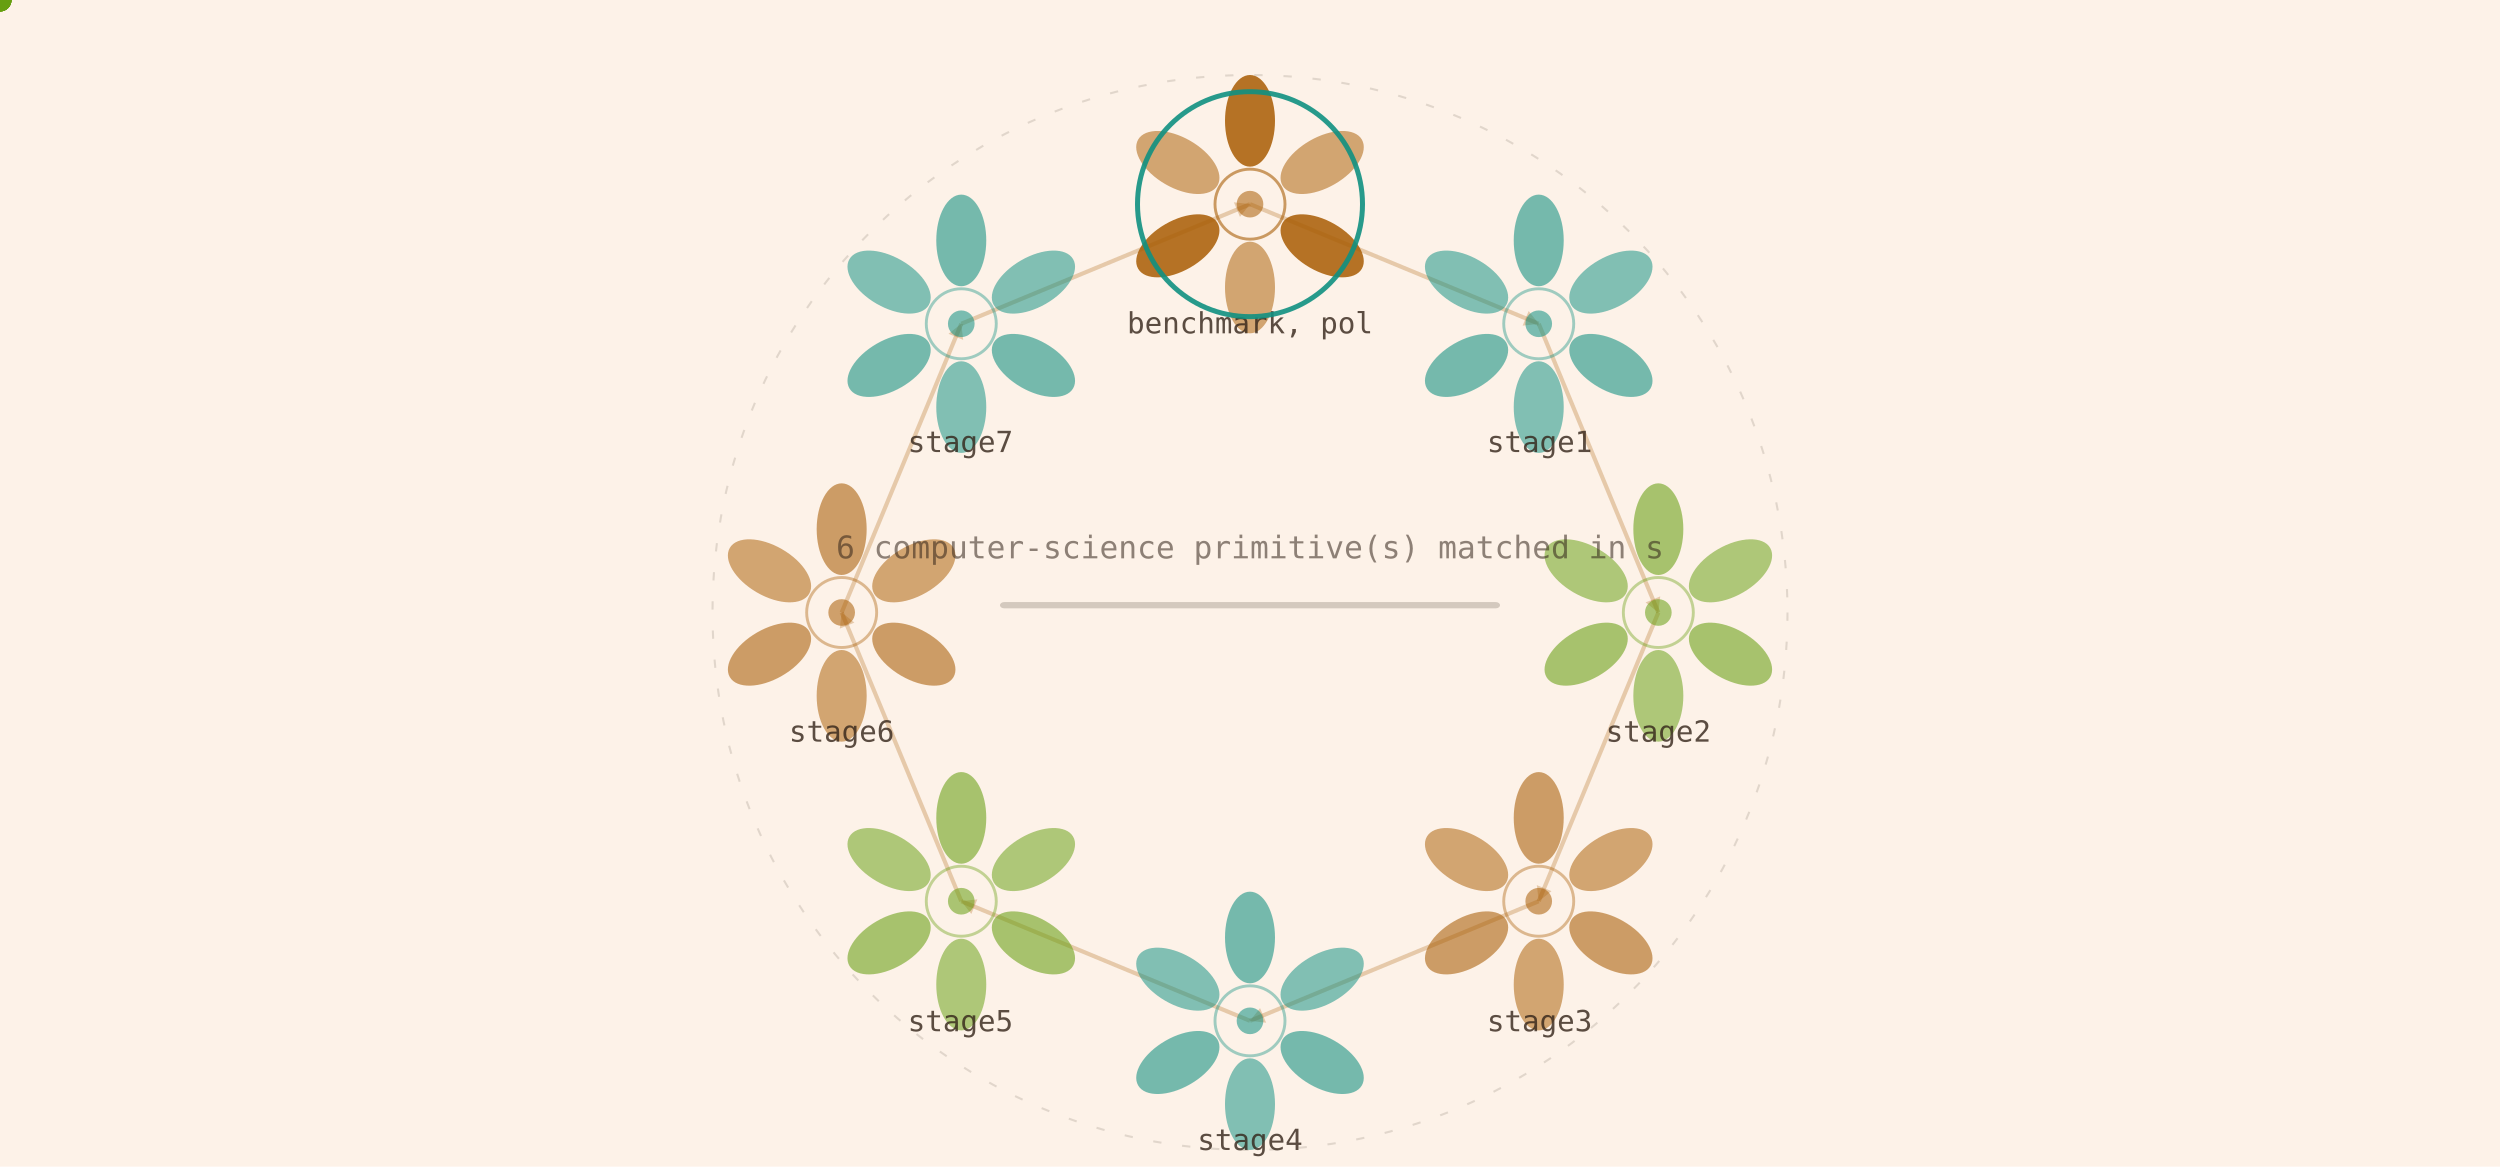
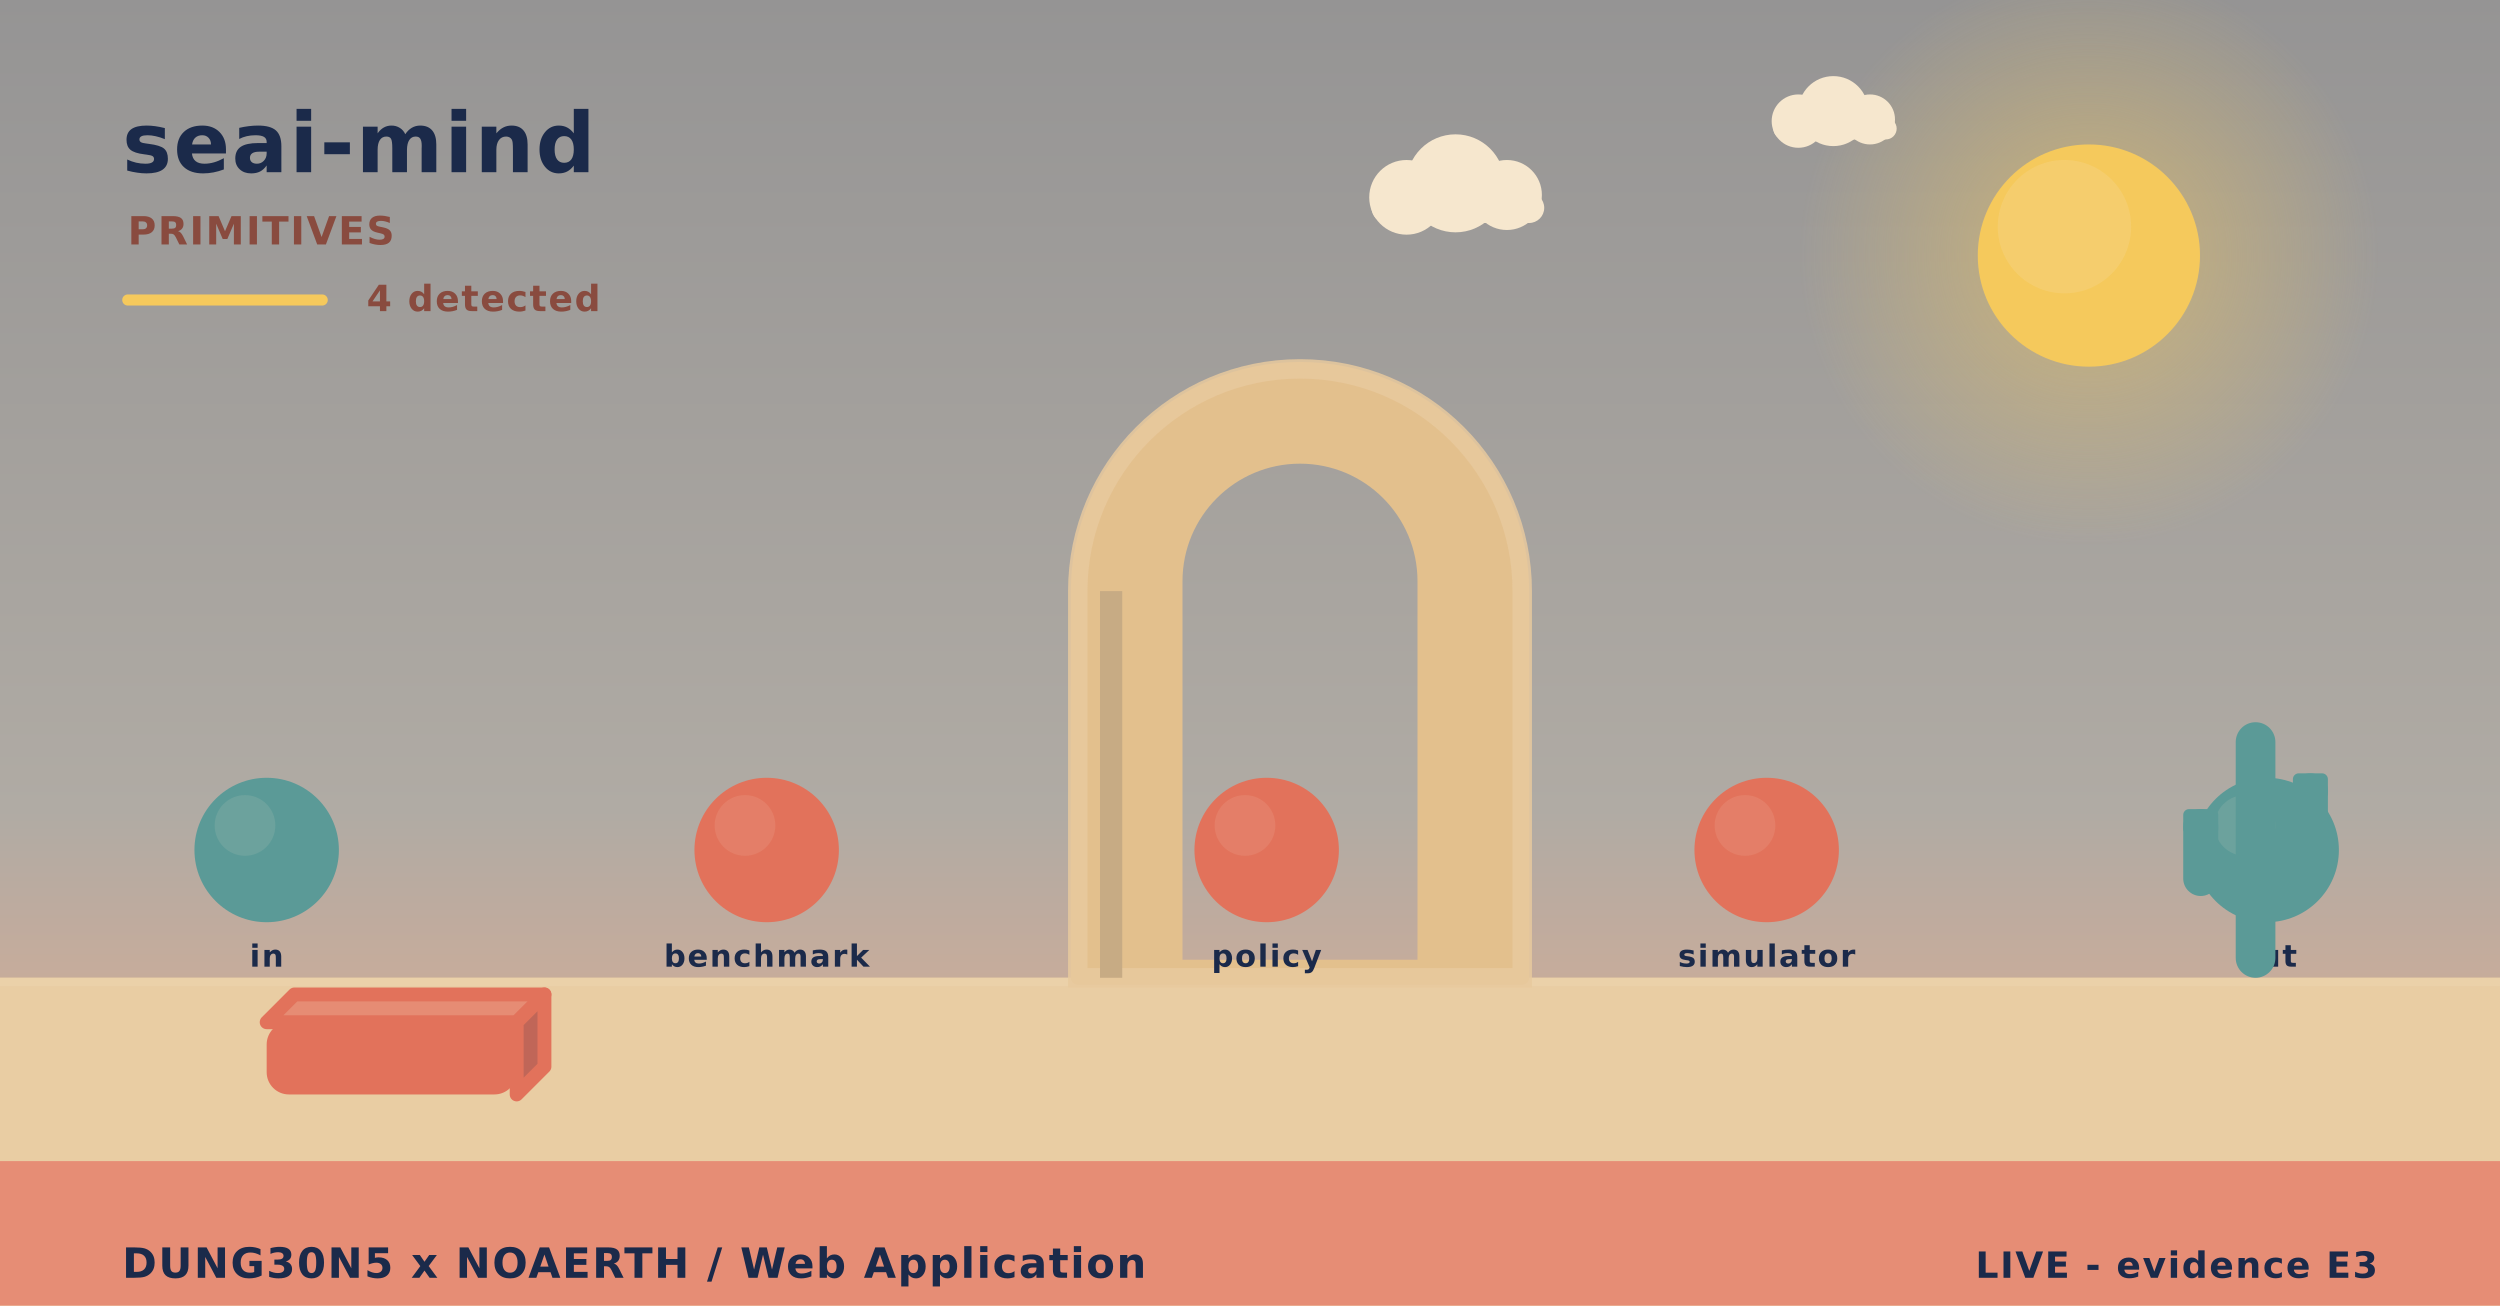
- <svg xmlns="http://www.w3.org/2000/svg" viewBox="0 0 1200 560" width="1200" height="560" role="img" aria-label="seai-mind state machine">
-   <rect width="1200" height="560" fill="#fdf2e8" />
-   <defs>
-     <linearGradient id="gs" x1="0" y1="0" x2="1" y2="1">
-       <stop offset="0%" stop-color="#a95d05" />
-       <stop offset="100%" stop-color="#109081" />
-     </linearGradient>
-   </defs>
-   <circle cx="600.00" cy="294.00" r="258.00" fill="none" stroke="rgba(50,36,24,0.140)" stroke-width="1.00" opacity="1.00" stroke-dasharray="4 10" />
-   <line x1="600.00" y1="98.00" x2="738.59" y2="155.41" stroke="rgba(169,93,5,0.500)" stroke-width="2.00" opacity="0.55" />
-   <polygon points="738.59,155.41 733.76,149.29 730.86,156.32" fill="rgba(169,93,5,0.500)" opacity="0.55" />
-   <g opacity="0.9">
-     <circle cx="0.00" cy="0.00" r="5.50" fill="#679f11" opacity="1.00" />
-     <animateTransform attributeName="transform" type="translate" values="600.00,98.00 738.59,155.41" dur="6.2s" begin="0.0s" repeatCount="indefinite" />
-     <animateTransform attributeName="transform" type="translate" values="738.59,155.41 600.00,98.00" dur="6.2s" begin="3.1s" repeatCount="indefinite" />
+ <svg xmlns="http://www.w3.org/2000/svg" width="900" height="470" viewBox="0 0 900 470" role="img" aria-label="seai-mind - how it behaves">
+   <linearGradient id="skys" x1="0" y1="0" x2="0" y2="1">
+     <stop offset="0" stop-color="#959494" />
+     <stop offset="0.62" stop-color="#b0aba4" />
+     <stop offset="1" stop-color="#f3ad8a" />
+   </linearGradient>
+   <rect width="900" height="470" fill="url(#skys)" />
+   <radialGradient id="suns">
+     <stop offset="0.35" stop-color="#f5c95c" stop-opacity="0.34" />
+     <stop offset="1" stop-color="#f5c95c" stop-opacity="0" />
+   </radialGradient>
+   <circle cx="752" cy="92" r="104" fill="url(#suns)" />
+   <circle cx="752" cy="92" r="40" fill="#f5c95c" />
+   <circle cx="743.2" cy="81.6" r="24" fill="#f5d27e" opacity="0.5" />
+   <g>
+     <circle cx="524" cy="66" r="17.64" fill="#f6e7ce" />
+     <circle cx="506.36" cy="71.04" r="13.44" fill="#f6e7ce" />
+     <circle cx="542.48" cy="70.2" r="12.6" fill="#f6e7ce" />
+     <rect x="493.76" y="69.36" width="62.16" height="10.92" rx="5.46" fill="#f6e7ce" />
+     <animateTransform attributeName="transform" type="translate" values="0 0;24 0;0 0" dur="36s" begin="0s" repeatCount="indefinite" />
  </g>
-   <line x1="738.59" y1="155.41" x2="796.00" y2="294.00" stroke="rgba(169,93,5,0.500)" stroke-width="2.00" opacity="0.55" />
-   <polygon points="796.00,294.00 796.91,286.26 789.89,289.17" fill="rgba(169,93,5,0.500)" opacity="0.55" />
-   <g opacity="0.9">
-     <circle cx="0.00" cy="0.00" r="5.50" fill="#679f11" opacity="1.00" />
-     <animateTransform attributeName="transform" type="translate" values="738.59,155.41 796.00,294.00" dur="6.2s" begin="0.775s" repeatCount="indefinite" />
-     <animateTransform attributeName="transform" type="translate" values="796.00,294.00 738.59,155.41" dur="6.2s" begin="3.875s" repeatCount="indefinite" />
+   <g>
+     <circle cx="660" cy="40" r="12.6" fill="#f6e7ce" />
+     <circle cx="647.4" cy="43.6" r="9.6" fill="#f6e7ce" />
+     <circle cx="673.2" cy="43" r="9" fill="#f6e7ce" />
+     <rect x="638.4" y="42.4" width="44.4" height="7.8" rx="3.9" fill="#f6e7ce" />
+     <animateTransform attributeName="transform" type="translate" values="0 0;-18 0;0 0" dur="46s" begin="3s" repeatCount="indefinite" />
  </g>
-   <line x1="796.00" y1="294.00" x2="738.59" y2="432.59" stroke="rgba(169,93,5,0.500)" stroke-width="2.00" opacity="0.55" />
-   <polygon points="738.59,432.59 744.71,427.76 737.68,424.86" fill="rgba(169,93,5,0.500)" opacity="0.55" />
-   <g opacity="0.9">
-     <circle cx="0.00" cy="0.00" r="5.50" fill="#679f11" opacity="1.00" />
-     <animateTransform attributeName="transform" type="translate" values="796.00,294.00 738.59,432.59" dur="6.2s" begin="1.55s" repeatCount="indefinite" />
-     <animateTransform attributeName="transform" type="translate" values="738.59,432.59 796.00,294.00" dur="6.2s" begin="4.65s" repeatCount="indefinite" />
+   <rect x="0" y="352" width="900" height="118" fill="#e9cda3" />
+   <rect x="0" y="352" width="900" height="3" fill="#ebd1a9" />
+   <text x="44" y="62" font-family="Verdana,DejaVu Sans,sans-serif" font-size="30" font-weight="700" letter-spacing="0.6" fill="#1b2a4a" text-anchor="start">seai-mind</text>
+   <text x="46" y="88" font-family="Verdana,DejaVu Sans,sans-serif" font-size="14" font-weight="700" letter-spacing="0.6" fill="#894b3f" text-anchor="start">PRIMITIVES</text>
+   <rect x="44" y="106" width="74" height="4" rx="2" fill="#f5c95c" />
+   <text x="132" y="112" font-family="Verdana,DejaVu Sans,sans-serif" font-size="13" font-weight="700" letter-spacing="0.6" fill="#894b3f" text-anchor="start">4 detected</text>
+   <path d="M388,352 L388,212.8 A80,80 0 0 1 548,212.8 L548,352 Z M423.2,348 L423.2,209.22 A44.8,44.8 0 0 1 512.8,209.22 L512.8,348 Z" fill="#e3c08d" fill-rule="evenodd" stroke="#e3c08d" stroke-width="5" stroke-linejoin="round" />
+   <path d="M388,352 L388,212.8 A80,80 0 0 1 548,212.8 L548,352 Z" fill="none" stroke="#e8c99d" stroke-width="7" stroke-linecap="round" opacity="0.85" />
+   <rect x="396" y="212.8" width="8" height="139.2" fill="#c7ab84" />
+   <circle cx="96" cy="306" r="26" fill="#5b9a97" />
+   <circle cx="88.2" cy="297.16" r="10.92" fill="#7aa9a2" opacity="0.55" />
+   <text x="96" y="348" font-family="Verdana,DejaVu Sans,sans-serif" font-size="11" font-weight="700" letter-spacing="0.6" fill="#1b2a4a" text-anchor="middle">in</text>
+   <g>
+     <circle cx="276" cy="306" r="26" fill="#e2725b" />
+     <circle cx="268.2" cy="297.16" r="10.92" fill="#e68972" opacity="0.55" />
+     <animate attributeName="opacity" values="0.8;1;0.8" dur="4.6s" begin="0s" repeatCount="indefinite" />
  </g>
-   <line x1="738.59" y1="432.59" x2="600.00" y2="490.00" stroke="rgba(169,93,5,0.500)" stroke-width="2.00" opacity="0.55" />
-   <polygon points="600.00,490.00 607.74,490.91 604.83,483.89" fill="rgba(169,93,5,0.500)" opacity="0.55" />
-   <g opacity="0.9">
-     <circle cx="0.00" cy="0.00" r="5.50" fill="#679f11" opacity="1.00" />
-     <animateTransform attributeName="transform" type="translate" values="738.59,432.59 600.00,490.00" dur="6.2s" begin="2.325s" repeatCount="indefinite" />
-     <animateTransform attributeName="transform" type="translate" values="600.00,490.00 738.59,432.59" dur="6.2s" begin="5.425s" repeatCount="indefinite" />
+   <text x="276" y="348" font-family="Verdana,DejaVu Sans,sans-serif" font-size="11" font-weight="700" letter-spacing="0.6" fill="#1b2a4a" text-anchor="middle">benchmark</text>
+   <g>
+     <circle cx="456" cy="306" r="26" fill="#e2725b" />
+     <circle cx="448.2" cy="297.16" r="10.92" fill="#e68972" opacity="0.55" />
+     <animate attributeName="opacity" values="0.8;1;0.8" dur="5.2s" begin="0s" repeatCount="indefinite" />
  </g>
-   <line x1="600.00" y1="490.00" x2="461.41" y2="432.59" stroke="rgba(169,93,5,0.500)" stroke-width="2.00" opacity="0.55" />
-   <polygon points="461.41,432.59 466.24,438.71 469.14,431.68" fill="rgba(169,93,5,0.500)" opacity="0.55" />
-   <g opacity="0.9">
-     <circle cx="0.00" cy="0.00" r="5.50" fill="#679f11" opacity="1.00" />
-     <animateTransform attributeName="transform" type="translate" values="600.00,490.00 461.41,432.59" dur="6.2s" begin="3.1s" repeatCount="indefinite" />
-     <animateTransform attributeName="transform" type="translate" values="461.41,432.59 600.00,490.00" dur="6.2s" begin="6.2s" repeatCount="indefinite" />
+   <text x="456" y="348" font-family="Verdana,DejaVu Sans,sans-serif" font-size="11" font-weight="700" letter-spacing="0.6" fill="#1b2a4a" text-anchor="middle">policy</text>
+   <g>
+     <circle cx="636" cy="306" r="26" fill="#e2725b" />
+     <circle cx="628.2" cy="297.16" r="10.92" fill="#e68972" opacity="0.55" />
+     <animate attributeName="opacity" values="0.8;1;0.8" dur="5.8s" begin="0s" repeatCount="indefinite" />
  </g>
-   <line x1="461.41" y1="432.59" x2="404.00" y2="294.00" stroke="rgba(169,93,5,0.500)" stroke-width="2.00" opacity="0.55" />
-   <polygon points="404.00,294.00 403.09,301.74 410.11,298.83" fill="rgba(169,93,5,0.500)" opacity="0.55" />
-   <g opacity="0.9">
-     <circle cx="0.00" cy="0.00" r="5.50" fill="#679f11" opacity="1.00" />
-     <animateTransform attributeName="transform" type="translate" values="461.41,432.59 404.00,294.00" dur="6.2s" begin="3.875s" repeatCount="indefinite" />
-     <animateTransform attributeName="transform" type="translate" values="404.00,294.00 461.41,432.59" dur="6.2s" begin="6.975s" repeatCount="indefinite" />
-   </g>
-   <line x1="404.00" y1="294.00" x2="461.41" y2="155.41" stroke="rgba(169,93,5,0.500)" stroke-width="2.00" opacity="0.55" />
-   <polygon points="461.41,155.41 455.29,160.24 462.32,163.14" fill="rgba(169,93,5,0.500)" opacity="0.55" />
-   <g opacity="0.9">
-     <circle cx="0.00" cy="0.00" r="5.50" fill="#679f11" opacity="1.00" />
-     <animateTransform attributeName="transform" type="translate" values="404.00,294.00 461.41,155.41" dur="6.2s" begin="4.65s" repeatCount="indefinite" />
-     <animateTransform attributeName="transform" type="translate" values="461.41,155.41 404.00,294.00" dur="6.2s" begin="7.75s" repeatCount="indefinite" />
-   </g>
-   <line x1="461.41" y1="155.41" x2="600.00" y2="98.00" stroke="rgba(169,93,5,0.500)" stroke-width="2.00" opacity="0.55" />
-   <polygon points="600.00,98.00 592.26,97.09 595.17,104.11" fill="rgba(169,93,5,0.500)" opacity="0.55" />
-   <g opacity="0.9">
-     <circle cx="0.00" cy="0.00" r="5.50" fill="#679f11" opacity="1.00" />
-     <animateTransform attributeName="transform" type="translate" values="461.41,155.41 600.00,98.00" dur="6.2s" begin="5.425s" repeatCount="indefinite" />
-     <animateTransform attributeName="transform" type="translate" values="600.00,98.00 461.41,155.41" dur="6.2s" begin="8.525s" repeatCount="indefinite" />
-   </g>
-   <ellipse cx="600.00" cy="58.00" rx="12.00" ry="22.00" fill="rgba(169,93,5,0.900)" opacity="0.95" transform="rotate(0.0 600.00 58.00)" />
-   <ellipse cx="634.64" cy="78.00" rx="12.00" ry="22.00" fill="rgba(169,93,5,0.550)" opacity="0.95" transform="rotate(60.0 634.64 78.00)" />
-   <ellipse cx="634.64" cy="118.00" rx="12.00" ry="22.00" fill="rgba(169,93,5,0.900)" opacity="0.95" transform="rotate(120.0 634.64 118.00)" />
-   <ellipse cx="600.00" cy="138.00" rx="12.00" ry="22.00" fill="rgba(169,93,5,0.550)" opacity="0.95" transform="rotate(180.0 600.00 138.00)" />
-   <ellipse cx="565.36" cy="118.00" rx="12.00" ry="22.00" fill="rgba(169,93,5,0.900)" opacity="0.95" transform="rotate(240.0 565.36 118.00)" />
-   <ellipse cx="565.36" cy="78.00" rx="12.00" ry="22.00" fill="rgba(169,93,5,0.550)" opacity="0.95" transform="rotate(300.0 565.36 78.00)" />
-   <circle cx="600.00" cy="98.00" r="16.80" fill="none" stroke="rgba(169,93,5,0.900)" stroke-width="1.40" opacity="0.66" />
-   <circle cx="600.00" cy="98.00" r="6.40" fill="rgba(169,93,5,0.550)" opacity="1.00" />
-   <text x="600" y="160" font-family="ui-monospace,Menlo,monospace" font-size="14" fill="rgba(50,36,24,0.800)" text-anchor="middle">benchmark, pol</text>
-   <g>
-     <circle cx="600.00" cy="98.00" r="54.00" fill="none" stroke="#109081" stroke-width="2.40" opacity="0.90" />
-     <animate attributeName="opacity" values="0.25;1.0;0.25" dur="12.4s" begin="0.0s" repeatCount="indefinite" />
-   </g>
-   <ellipse cx="738.59" cy="115.41" rx="12.00" ry="22.00" fill="rgba(16,144,129,0.600)" opacity="0.95" transform="rotate(0.0 738.59 115.41)" />
-   <ellipse cx="773.23" cy="135.41" rx="12.00" ry="22.00" fill="rgba(16,144,129,0.550)" opacity="0.95" transform="rotate(60.0 773.23 135.41)" />
-   <ellipse cx="773.23" cy="175.41" rx="12.00" ry="22.00" fill="rgba(16,144,129,0.600)" opacity="0.95" transform="rotate(120.0 773.23 175.41)" />
-   <ellipse cx="738.59" cy="195.41" rx="12.00" ry="22.00" fill="rgba(16,144,129,0.550)" opacity="0.95" transform="rotate(180.0 738.59 195.41)" />
-   <ellipse cx="703.95" cy="175.41" rx="12.00" ry="22.00" fill="rgba(16,144,129,0.600)" opacity="0.95" transform="rotate(240.0 703.95 175.41)" />
-   <ellipse cx="703.95" cy="135.41" rx="12.00" ry="22.00" fill="rgba(16,144,129,0.550)" opacity="0.95" transform="rotate(300.0 703.95 135.41)" />
-   <circle cx="738.59" cy="155.41" r="16.80" fill="none" stroke="rgba(16,144,129,0.600)" stroke-width="1.40" opacity="0.66" />
-   <circle cx="738.59" cy="155.41" r="6.40" fill="rgba(16,144,129,0.550)" opacity="1.00" />
-   <text x="739" y="217" font-family="ui-monospace,Menlo,monospace" font-size="14" fill="rgba(50,36,24,0.800)" text-anchor="middle">stage1</text>
-   <ellipse cx="796.00" cy="254.00" rx="12.00" ry="22.00" fill="rgba(103,159,17,0.600)" opacity="0.95" transform="rotate(0.0 796.00 254.00)" />
-   <ellipse cx="830.64" cy="274.00" rx="12.00" ry="22.00" fill="rgba(103,159,17,0.550)" opacity="0.95" transform="rotate(60.0 830.64 274.00)" />
-   <ellipse cx="830.64" cy="314.00" rx="12.00" ry="22.00" fill="rgba(103,159,17,0.600)" opacity="0.95" transform="rotate(120.0 830.64 314.00)" />
-   <ellipse cx="796.00" cy="334.00" rx="12.00" ry="22.00" fill="rgba(103,159,17,0.550)" opacity="0.95" transform="rotate(180.0 796.00 334.00)" />
-   <ellipse cx="761.36" cy="314.00" rx="12.00" ry="22.00" fill="rgba(103,159,17,0.600)" opacity="0.95" transform="rotate(240.0 761.36 314.00)" />
-   <ellipse cx="761.36" cy="274.00" rx="12.00" ry="22.00" fill="rgba(103,159,17,0.550)" opacity="0.95" transform="rotate(300.0 761.36 274.00)" />
-   <circle cx="796.00" cy="294.00" r="16.80" fill="none" stroke="rgba(103,159,17,0.600)" stroke-width="1.40" opacity="0.66" />
-   <circle cx="796.00" cy="294.00" r="6.40" fill="rgba(103,159,17,0.550)" opacity="1.00" />
-   <text x="796" y="356" font-family="ui-monospace,Menlo,monospace" font-size="14" fill="rgba(50,36,24,0.800)" text-anchor="middle">stage2</text>
-   <ellipse cx="738.59" cy="392.59" rx="12.00" ry="22.00" fill="rgba(169,93,5,0.600)" opacity="0.95" transform="rotate(0.0 738.59 392.59)" />
-   <ellipse cx="773.23" cy="412.59" rx="12.00" ry="22.00" fill="rgba(169,93,5,0.550)" opacity="0.95" transform="rotate(60.0 773.23 412.59)" />
-   <ellipse cx="773.23" cy="452.59" rx="12.00" ry="22.00" fill="rgba(169,93,5,0.600)" opacity="0.95" transform="rotate(120.0 773.23 452.59)" />
-   <ellipse cx="738.59" cy="472.59" rx="12.00" ry="22.00" fill="rgba(169,93,5,0.550)" opacity="0.95" transform="rotate(180.0 738.59 472.59)" />
-   <ellipse cx="703.95" cy="452.59" rx="12.00" ry="22.00" fill="rgba(169,93,5,0.600)" opacity="0.95" transform="rotate(240.0 703.95 452.59)" />
-   <ellipse cx="703.95" cy="412.59" rx="12.00" ry="22.00" fill="rgba(169,93,5,0.550)" opacity="0.95" transform="rotate(300.0 703.95 412.59)" />
-   <circle cx="738.59" cy="432.59" r="16.80" fill="none" stroke="rgba(169,93,5,0.600)" stroke-width="1.40" opacity="0.66" />
-   <circle cx="738.59" cy="432.59" r="6.40" fill="rgba(169,93,5,0.550)" opacity="1.00" />
-   <text x="739" y="495" font-family="ui-monospace,Menlo,monospace" font-size="14" fill="rgba(50,36,24,0.800)" text-anchor="middle">stage3</text>
-   <ellipse cx="600.00" cy="450.00" rx="12.00" ry="22.00" fill="rgba(16,144,129,0.600)" opacity="0.95" transform="rotate(0.0 600.00 450.00)" />
-   <ellipse cx="634.64" cy="470.00" rx="12.00" ry="22.00" fill="rgba(16,144,129,0.550)" opacity="0.95" transform="rotate(60.0 634.64 470.00)" />
-   <ellipse cx="634.64" cy="510.00" rx="12.00" ry="22.00" fill="rgba(16,144,129,0.600)" opacity="0.95" transform="rotate(120.0 634.64 510.00)" />
-   <ellipse cx="600.00" cy="530.00" rx="12.00" ry="22.00" fill="rgba(16,144,129,0.550)" opacity="0.95" transform="rotate(180.0 600.00 530.00)" />
-   <ellipse cx="565.36" cy="510.00" rx="12.00" ry="22.00" fill="rgba(16,144,129,0.600)" opacity="0.95" transform="rotate(240.0 565.36 510.00)" />
-   <ellipse cx="565.36" cy="470.00" rx="12.00" ry="22.00" fill="rgba(16,144,129,0.550)" opacity="0.95" transform="rotate(300.0 565.36 470.00)" />
-   <circle cx="600.00" cy="490.00" r="16.80" fill="none" stroke="rgba(16,144,129,0.600)" stroke-width="1.40" opacity="0.66" />
-   <circle cx="600.00" cy="490.00" r="6.40" fill="rgba(16,144,129,0.550)" opacity="1.00" />
-   <text x="600" y="552" font-family="ui-monospace,Menlo,monospace" font-size="14" fill="rgba(50,36,24,0.800)" text-anchor="middle">stage4</text>
-   <ellipse cx="461.41" cy="392.59" rx="12.00" ry="22.00" fill="rgba(103,159,17,0.600)" opacity="0.95" transform="rotate(0.0 461.41 392.59)" />
-   <ellipse cx="496.05" cy="412.59" rx="12.00" ry="22.00" fill="rgba(103,159,17,0.550)" opacity="0.95" transform="rotate(60.0 496.05 412.59)" />
-   <ellipse cx="496.05" cy="452.59" rx="12.00" ry="22.00" fill="rgba(103,159,17,0.600)" opacity="0.95" transform="rotate(120.0 496.05 452.59)" />
-   <ellipse cx="461.41" cy="472.59" rx="12.00" ry="22.00" fill="rgba(103,159,17,0.550)" opacity="0.95" transform="rotate(180.0 461.41 472.59)" />
-   <ellipse cx="426.77" cy="452.59" rx="12.00" ry="22.00" fill="rgba(103,159,17,0.600)" opacity="0.95" transform="rotate(240.0 426.77 452.59)" />
-   <ellipse cx="426.77" cy="412.59" rx="12.00" ry="22.00" fill="rgba(103,159,17,0.550)" opacity="0.95" transform="rotate(300.0 426.77 412.59)" />
-   <circle cx="461.41" cy="432.59" r="16.80" fill="none" stroke="rgba(103,159,17,0.600)" stroke-width="1.40" opacity="0.66" />
-   <circle cx="461.41" cy="432.59" r="6.40" fill="rgba(103,159,17,0.550)" opacity="1.00" />
-   <text x="461" y="495" font-family="ui-monospace,Menlo,monospace" font-size="14" fill="rgba(50,36,24,0.800)" text-anchor="middle">stage5</text>
-   <ellipse cx="404.00" cy="254.00" rx="12.00" ry="22.00" fill="rgba(169,93,5,0.600)" opacity="0.95" transform="rotate(0.0 404.00 254.00)" />
-   <ellipse cx="438.64" cy="274.00" rx="12.00" ry="22.00" fill="rgba(169,93,5,0.550)" opacity="0.95" transform="rotate(60.0 438.64 274.00)" />
-   <ellipse cx="438.64" cy="314.00" rx="12.00" ry="22.00" fill="rgba(169,93,5,0.600)" opacity="0.95" transform="rotate(120.0 438.64 314.00)" />
-   <ellipse cx="404.00" cy="334.00" rx="12.00" ry="22.00" fill="rgba(169,93,5,0.550)" opacity="0.95" transform="rotate(180.0 404.00 334.00)" />
-   <ellipse cx="369.36" cy="314.00" rx="12.00" ry="22.00" fill="rgba(169,93,5,0.600)" opacity="0.95" transform="rotate(240.0 369.36 314.00)" />
-   <ellipse cx="369.36" cy="274.00" rx="12.00" ry="22.00" fill="rgba(169,93,5,0.550)" opacity="0.95" transform="rotate(300.0 369.36 274.00)" />
-   <circle cx="404.00" cy="294.00" r="16.80" fill="none" stroke="rgba(169,93,5,0.600)" stroke-width="1.40" opacity="0.66" />
-   <circle cx="404.00" cy="294.00" r="6.40" fill="rgba(169,93,5,0.550)" opacity="1.00" />
-   <text x="404" y="356" font-family="ui-monospace,Menlo,monospace" font-size="14" fill="rgba(50,36,24,0.800)" text-anchor="middle">stage6</text>
-   <ellipse cx="461.41" cy="115.41" rx="12.00" ry="22.00" fill="rgba(16,144,129,0.600)" opacity="0.95" transform="rotate(0.0 461.41 115.41)" />
-   <ellipse cx="496.05" cy="135.41" rx="12.00" ry="22.00" fill="rgba(16,144,129,0.550)" opacity="0.95" transform="rotate(60.0 496.05 135.41)" />
-   <ellipse cx="496.05" cy="175.41" rx="12.00" ry="22.00" fill="rgba(16,144,129,0.600)" opacity="0.95" transform="rotate(120.0 496.05 175.41)" />
-   <ellipse cx="461.41" cy="195.41" rx="12.00" ry="22.00" fill="rgba(16,144,129,0.550)" opacity="0.95" transform="rotate(180.0 461.41 195.41)" />
-   <ellipse cx="426.77" cy="175.41" rx="12.00" ry="22.00" fill="rgba(16,144,129,0.600)" opacity="0.95" transform="rotate(240.0 426.77 175.41)" />
-   <ellipse cx="426.77" cy="135.41" rx="12.00" ry="22.00" fill="rgba(16,144,129,0.550)" opacity="0.95" transform="rotate(300.0 426.77 135.41)" />
-   <circle cx="461.41" cy="155.41" r="16.80" fill="none" stroke="rgba(16,144,129,0.600)" stroke-width="1.40" opacity="0.66" />
-   <circle cx="461.41" cy="155.41" r="6.40" fill="rgba(16,144,129,0.550)" opacity="1.00" />
-   <text x="461" y="217" font-family="ui-monospace,Menlo,monospace" font-size="14" fill="rgba(50,36,24,0.800)" text-anchor="middle">stage7</text>
-   <rect x="480.00" y="289.00" width="240.00" height="3.00" rx="2.00" fill="rgba(50,36,24,0.200)" opacity="1.00" />
-   <text x="600" y="268" font-family="ui-monospace,Menlo,monospace" font-size="15" fill="rgba(50,36,24,0.550)" text-anchor="middle">6 computer-science primitive(s) matched in s</text>
+   <text x="636" y="348" font-family="Verdana,DejaVu Sans,sans-serif" font-size="11" font-weight="700" letter-spacing="0.6" fill="#1b2a4a" text-anchor="middle">simulator</text>
+   <circle cx="816" cy="306" r="26" fill="#5b9a97" />
+   <circle cx="808.2" cy="297.16" r="10.92" fill="#7aa9a2" opacity="0.55" />
+   <text x="816" y="348" font-family="Verdana,DejaVu Sans,sans-serif" font-size="11" font-weight="700" letter-spacing="0.6" fill="#1b2a4a" text-anchor="middle">out</text>
+   <path d="M96,368 L186,368 L196,358 L106,358 Z" fill="#e68c74" stroke="#e2725b" stroke-width="5" stroke-linejoin="round" />
+   <path d="M186,368 L196,358 L196,384 L186,394 Z" fill="#c06658" stroke="#e2725b" stroke-width="5" stroke-linejoin="round" />
+   <rect x="96" y="368" width="90" height="26" rx="8" fill="#e2725b" />
+   <rect x="804.86" y="260" width="14.28" height="92" rx="7.14" fill="#5b9a97" />
+   <rect x="785.96" y="291.28" width="12.6" height="31.28" rx="6.3" fill="#5b9a97" />
+   <rect x="785.96" y="291.28" width="12.6" height="9.2" rx="2.1" fill="#5b9a97" />
+   <rect x="825.44" y="278.4" width="12.6" height="31.28" rx="6.3" fill="#5b9a97" />
+   <rect x="825.44" y="278.4" width="12.6" height="9.2" rx="2.1" fill="#5b9a97" />
+   <rect x="0" y="418" width="900" height="52" rx="0" fill="#e68972" opacity="0.94" />
+   <text x="44" y="460" font-family="Verdana,DejaVu Sans,sans-serif" font-size="15" font-weight="700" letter-spacing="0.6" fill="#1b2a4a" text-anchor="start">DUNG30N5 x NOAERTH  /  Web Application</text>
+   <text x="856" y="460" font-family="Verdana,DejaVu Sans,sans-serif" font-size="13" font-weight="700" letter-spacing="0.6" fill="#1b2a4a" text-anchor="end">LIVE  -  evidence E3</text>
</svg>
